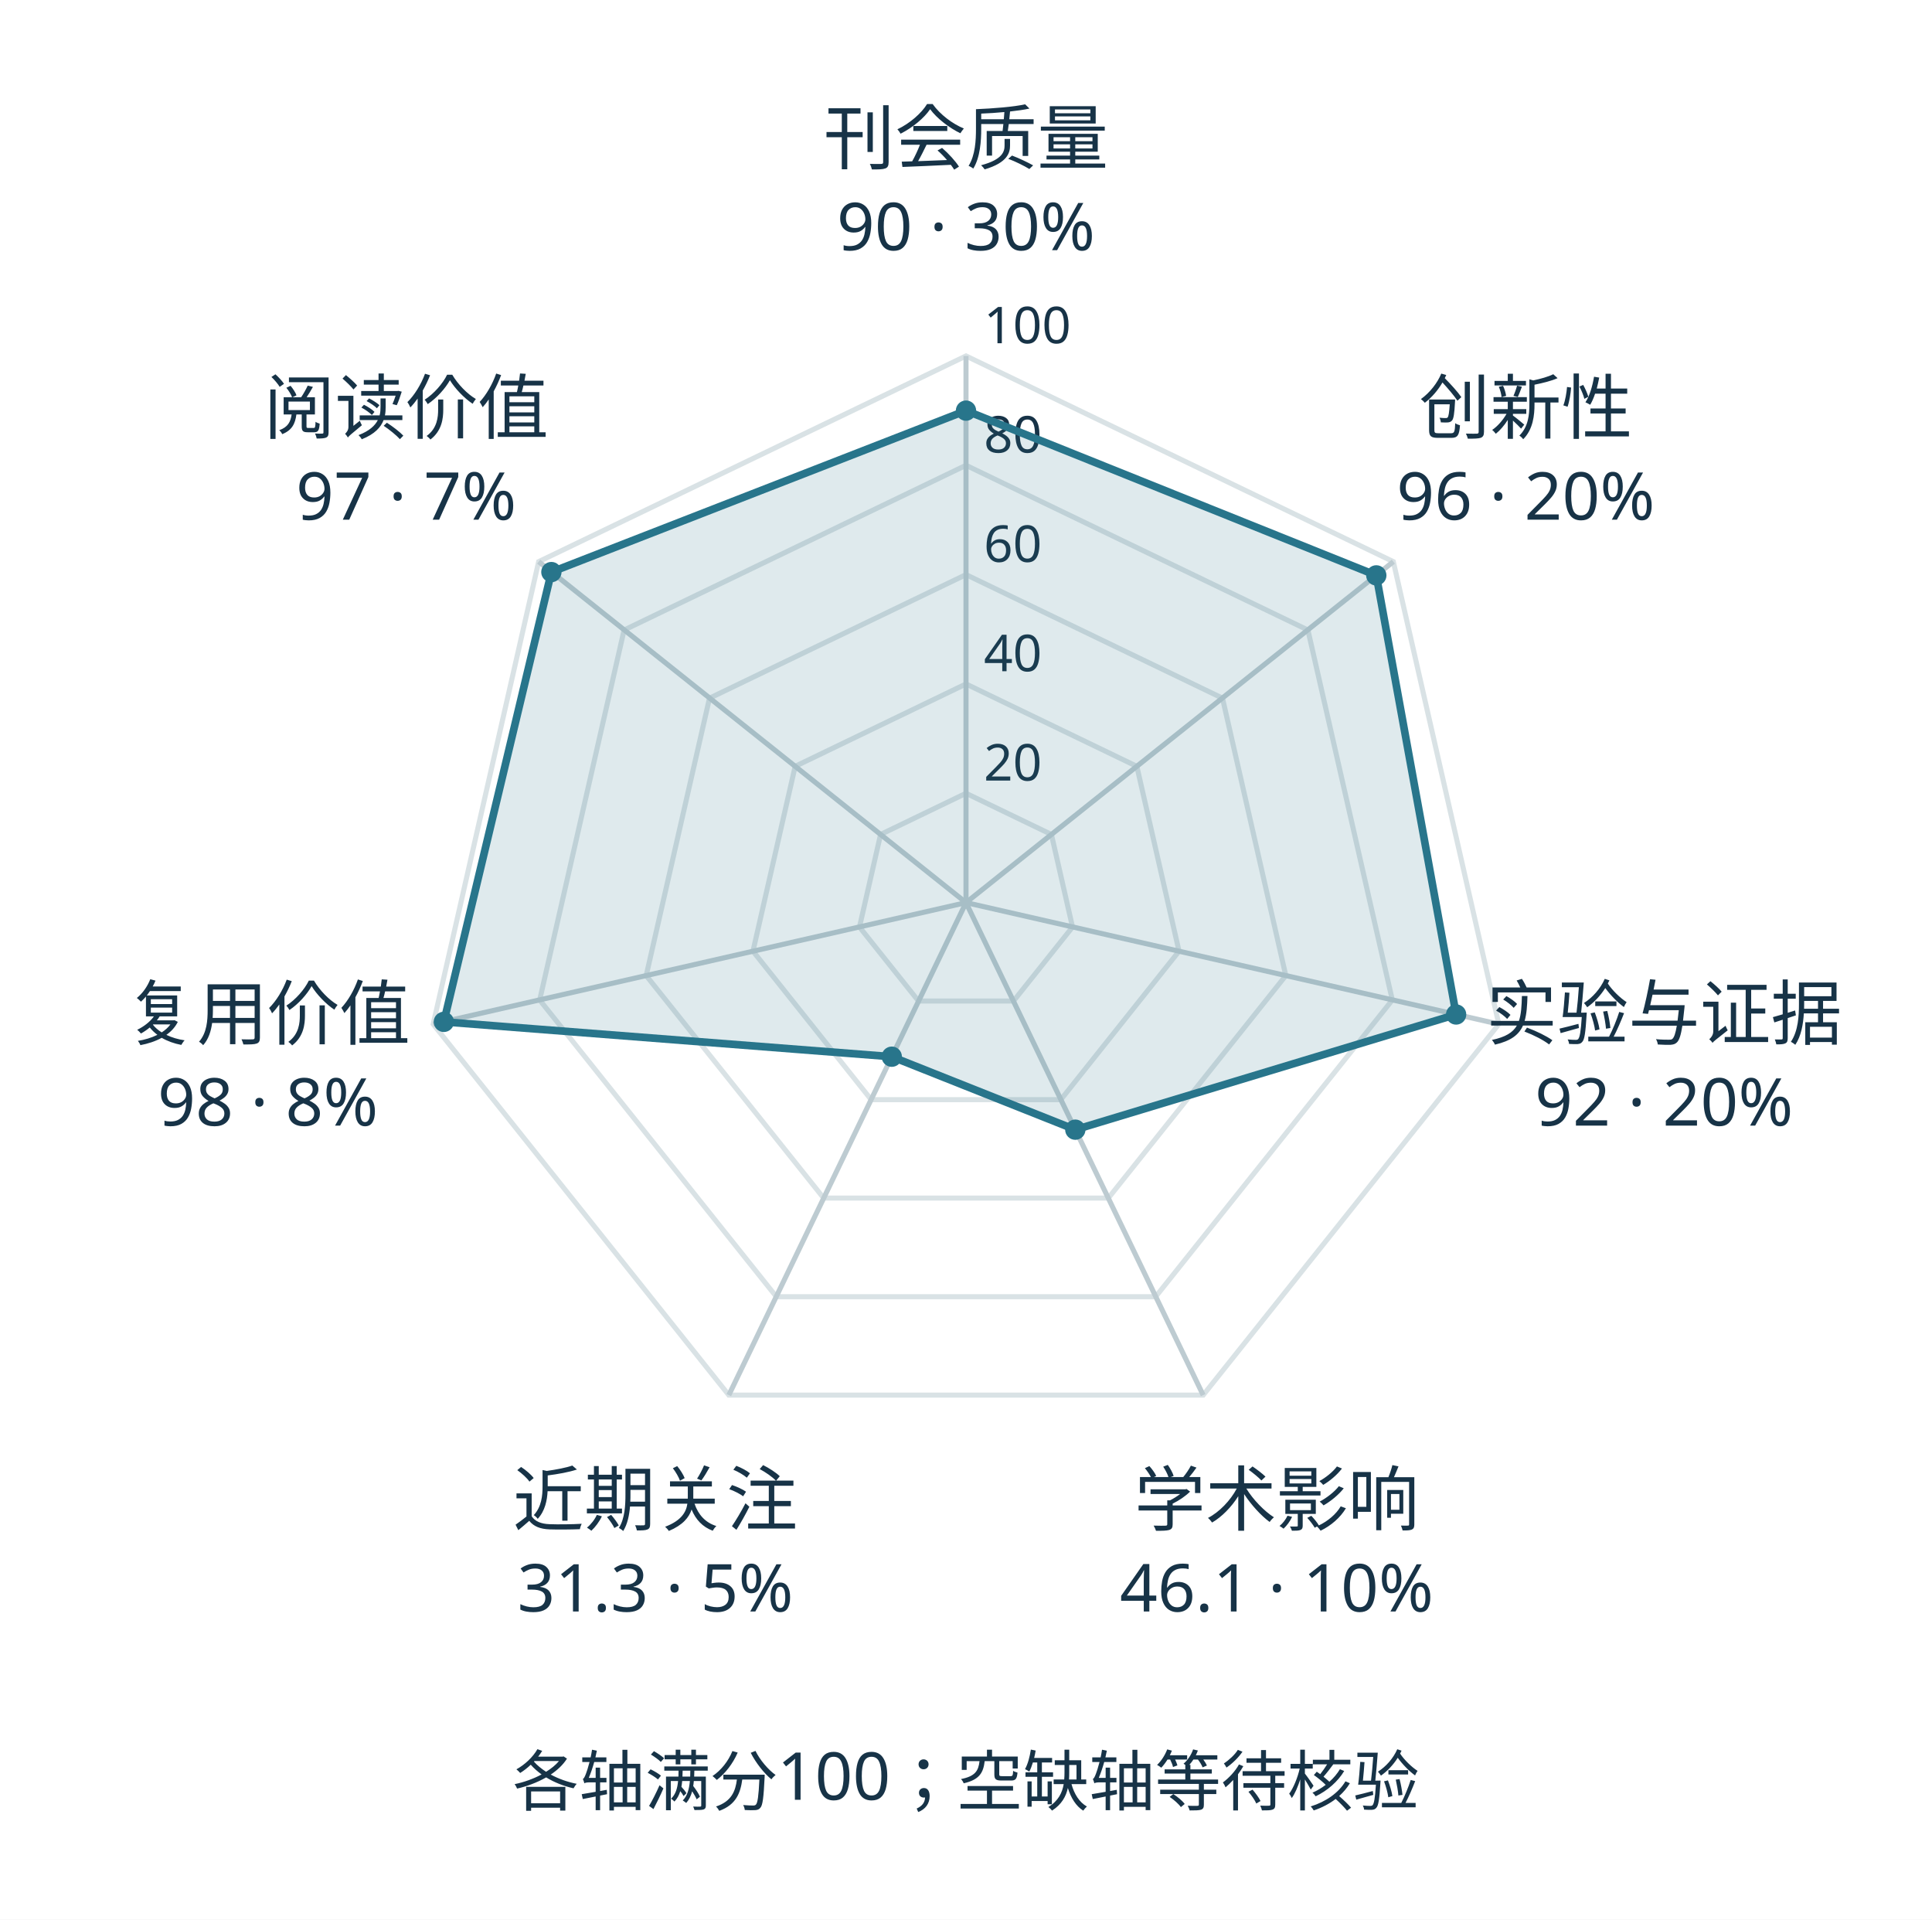
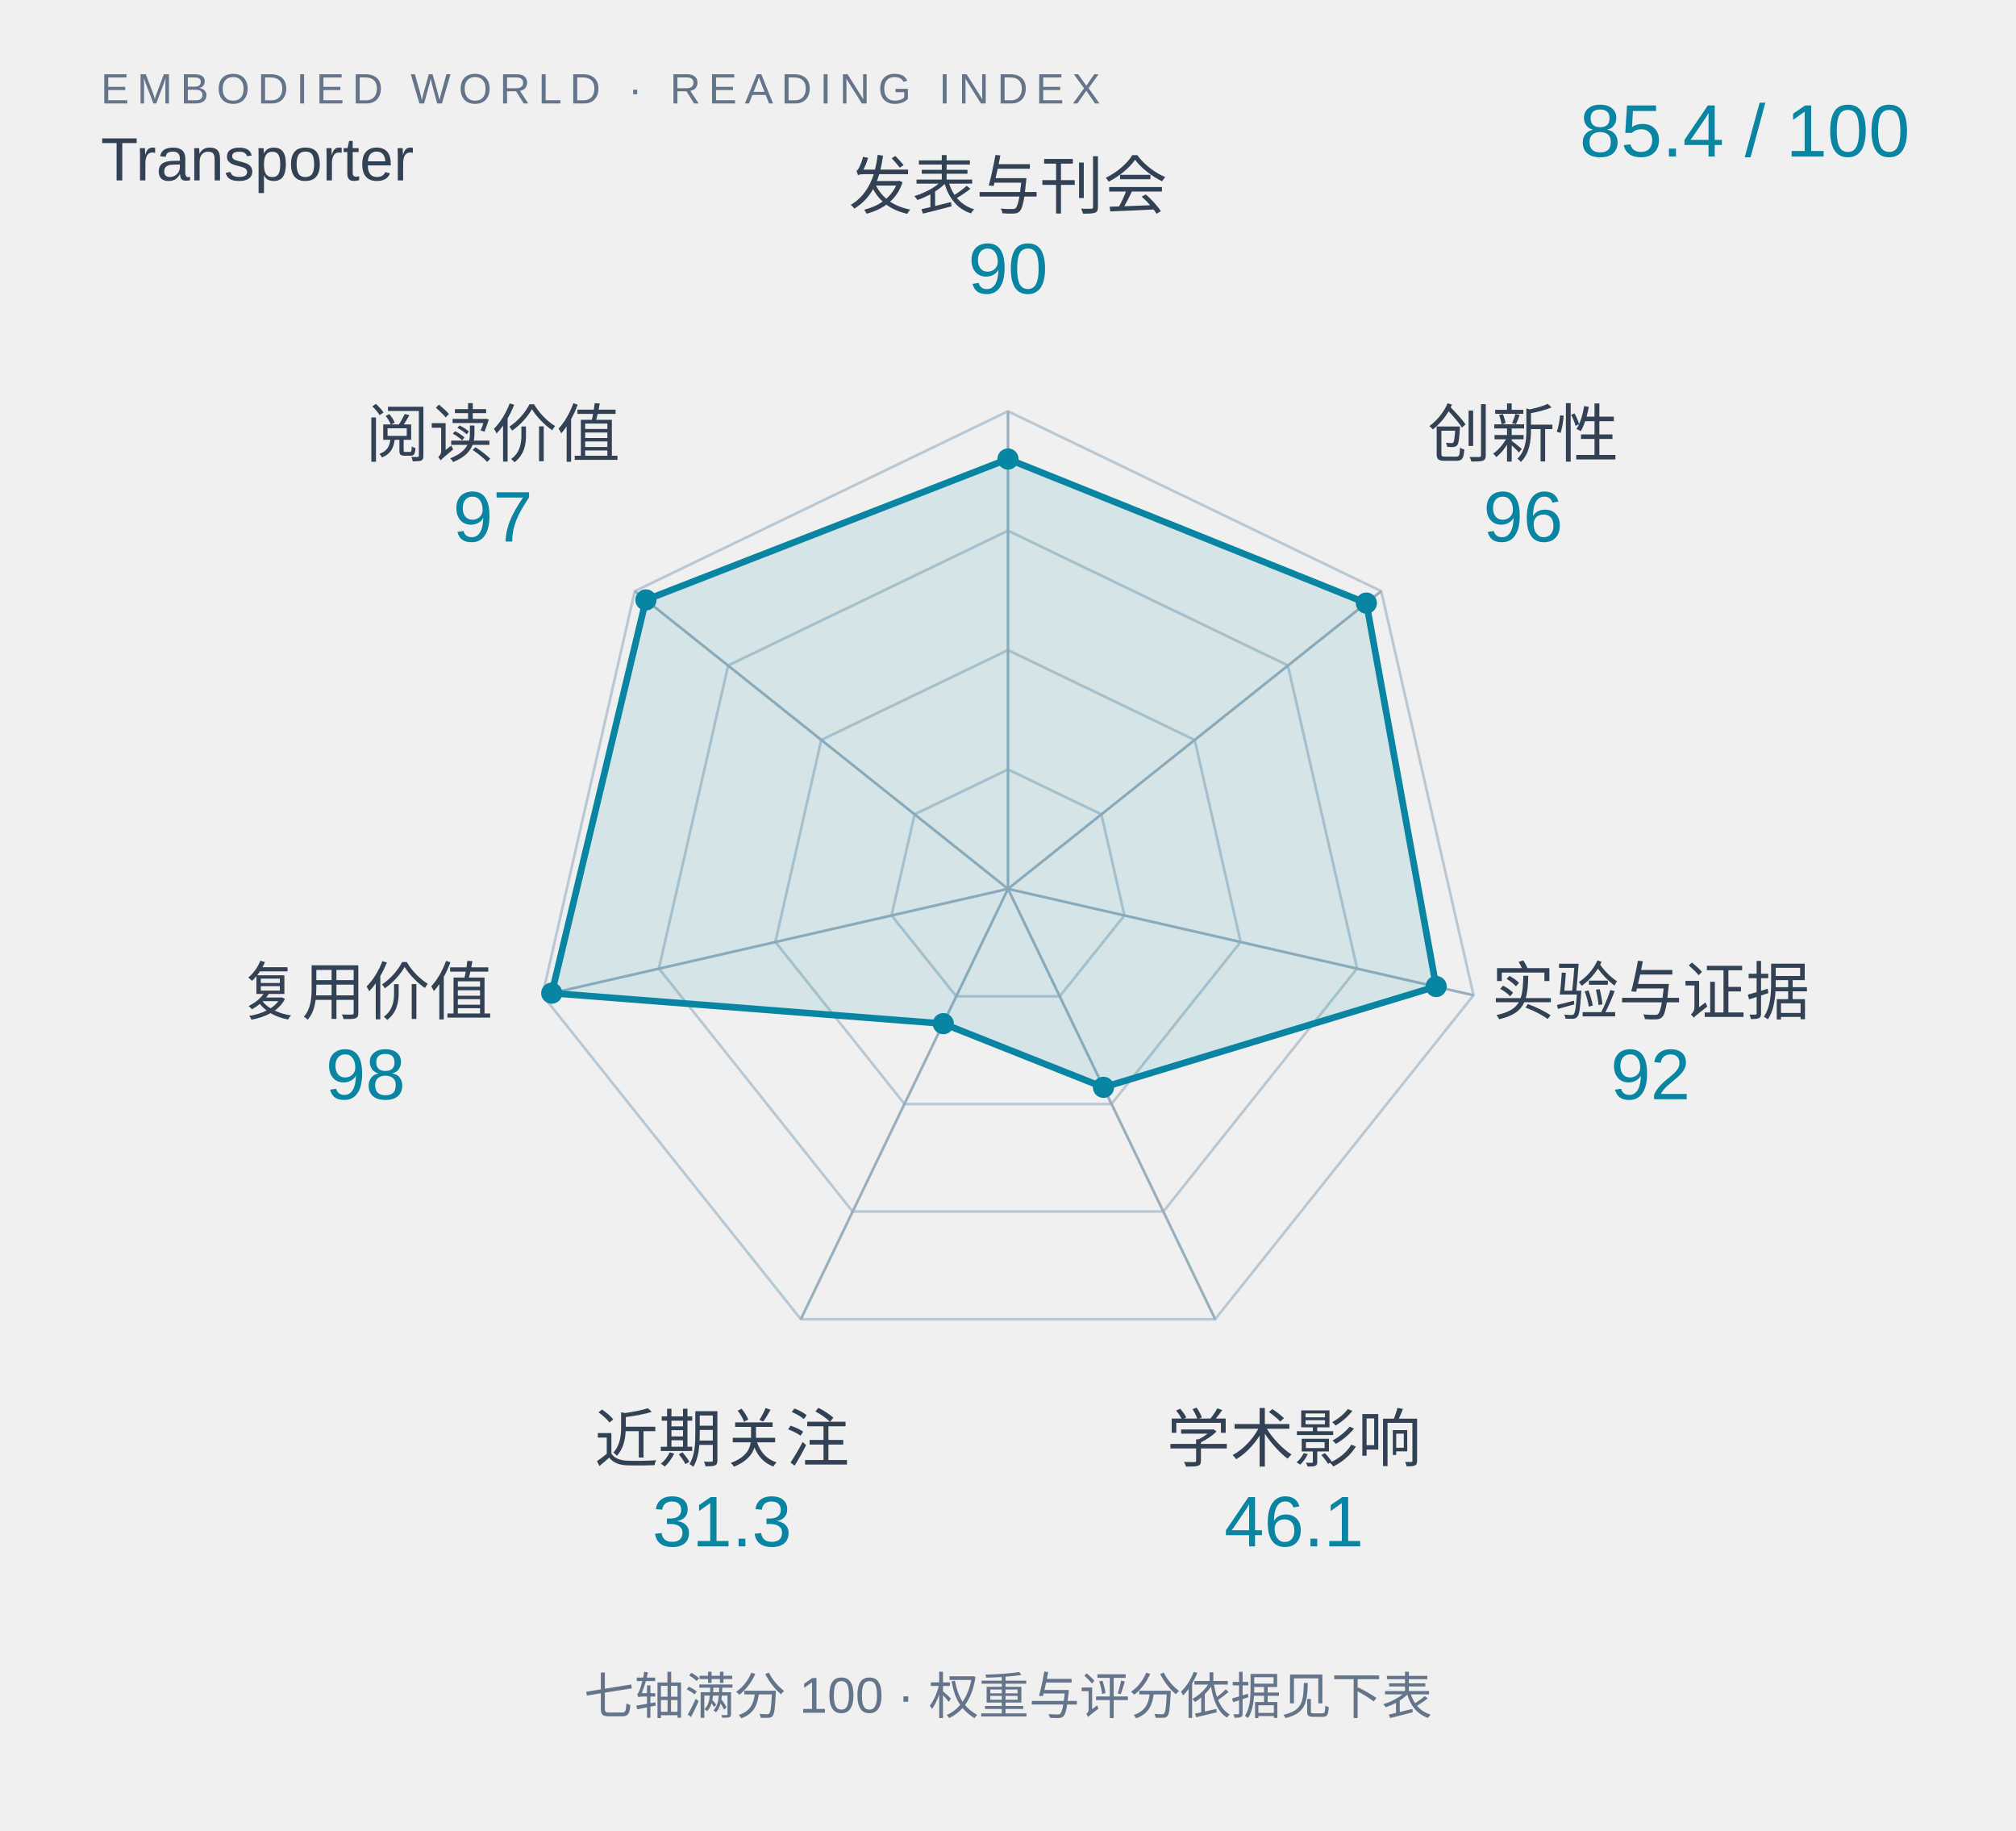
- <svg xmlns="http://www.w3.org/2000/svg" width="760" height="755" viewBox="0 0 760 755" role="img">
-   <rect width="760" height="755" fill="#fff" />
-   <g font-family="sans-serif" font-size="28" fill="#173347">
-     <polygon points="380.0,312.0 413.6,328.2 421.9,364.6 398.7,393.7 361.3,393.7 338.1,364.6 346.4,328.2" fill="none" stroke="#d9e2e5" stroke-width="2" />
-     <text x="387" y="307.0" font-size="20">20</text>
-     <polygon points="380.0,269.0 447.2,301.4 463.8,374.1 417.3,432.5 342.7,432.5 296.2,374.1 312.8,301.4" fill="none" stroke="#d9e2e5" stroke-width="2" />
-     <text x="387" y="264.0" font-size="20">40</text>
-     <polygon points="380.0,226.0 480.9,274.6 505.8,383.7 436.0,471.2 324.0,471.2 254.2,383.7 279.1,274.6" fill="none" stroke="#d9e2e5" stroke-width="2" />
-     <text x="387" y="221.0" font-size="20">60</text>
-     <polygon points="380.0,183.0 514.5,247.8 547.7,393.3 454.6,510.0 305.4,510.0 212.3,393.3 245.5,247.8" fill="none" stroke="#d9e2e5" stroke-width="2" />
-     <text x="387" y="178.0" font-size="20">80</text>
-     <polygon points="380.0,140.0 548.1,220.9 589.6,402.8 473.3,548.7 286.7,548.7 170.4,402.8 211.9,220.9" fill="none" stroke="#d9e2e5" stroke-width="2" />
-     <text x="387" y="135.0" font-size="20">100</text>
-     <line x1="380" y1="355" x2="380.0" y2="140.0" stroke="#bdcbd1" stroke-width="2" />
-     <text x="380.0" y="64.4" text-anchor="middle">刊会质量</text>
-     <text x="380.0" y="98.4" font-size="26" text-anchor="middle">90 · 30%</text>
-     <line x1="380" y1="355" x2="548.1" y2="220.9" stroke="#bdcbd1" stroke-width="2" />
-     <text x="600.2" y="170.4" text-anchor="middle">创新性</text>
-     <text x="600.2" y="204.4" font-size="26" text-anchor="middle">96 · 20%</text>
-     <line x1="380" y1="355" x2="589.6" y2="402.8" stroke="#bdcbd1" stroke-width="2" />
-     <text x="654.6" y="408.7" text-anchor="middle">实验与证据</text>
-     <text x="654.6" y="442.7" font-size="26" text-anchor="middle">92 · 20%</text>
-     <line x1="380" y1="355" x2="473.3" y2="548.7" stroke="#bdcbd1" stroke-width="2" />
-     <text x="502.2" y="599.8" text-anchor="middle">学术影响</text>
-     <text x="502.2" y="633.8" font-size="26" text-anchor="middle">46.1 · 10%</text>
-     <line x1="380" y1="355" x2="286.7" y2="548.7" stroke="#bdcbd1" stroke-width="2" />
-     <text x="257.8" y="599.8" text-anchor="middle">近期关注</text>
-     <text x="257.8" y="633.8" font-size="26" text-anchor="middle">31.3 · 5%</text>
-     <line x1="380" y1="355" x2="170.4" y2="402.8" stroke="#bdcbd1" stroke-width="2" />
-     <text x="105.4" y="408.7" text-anchor="middle">复用价值</text>
-     <text x="105.4" y="442.7" font-size="26" text-anchor="middle">98 · 8%</text>
-     <line x1="380" y1="355" x2="211.9" y2="220.9" stroke="#bdcbd1" stroke-width="2" />
-     <text x="159.8" y="170.4" text-anchor="middle">阅读价值</text>
-     <text x="159.8" y="204.4" font-size="26" text-anchor="middle">97 · 7%</text>
-     <polygon points="380.0,161.5 541.4,226.3 572.8,399.0 423.0,444.3 350.8,415.6 174.6,401.9 216.9,225.0" fill="#28758b" fill-opacity=".15" stroke="#28758b" stroke-width="3" />
-     <circle cx="380.0" cy="161.5" r="4" fill="#28758b" />
-     <circle cx="541.4" cy="226.3" r="4" fill="#28758b" />
-     <circle cx="572.8" cy="399.0" r="4" fill="#28758b" />
-     <circle cx="423.0" cy="444.3" r="4" fill="#28758b" />
-     <circle cx="350.8" cy="415.6" r="4" fill="#28758b" />
-     <circle cx="174.6" cy="401.9" r="4" fill="#28758b" />
-     <circle cx="216.9" cy="225.0" r="4" fill="#28758b" />
-     <text x="380" y="710" font-size="26" text-anchor="middle">各轴满分100；空缺轴等待核验</text>
+ <svg xmlns="http://www.w3.org/2000/svg" width="760" height="690" viewBox="0 0 760 690" role="img">
+   <g font-family="Arial, PingFang SC, sans-serif" fill="#334155">
+     <text x="38" y="39" font-size="16" letter-spacing="3" fill="#64748b">EMBODIED WORLD · READING INDEX</text>
+     <text x="38" y="68" font-size="23">Transporter</text>
+     <text x="720" y="59" font-size="28" text-anchor="end" fill="#0785a3">85.4 / 100</text>
+     <polygon points="380.0,290.0 415.2,306.9 423.9,345.0 399.5,375.5 360.5,375.5 336.1,345.0 344.8,306.9" fill="none" stroke="#b9c8d3" stroke-width="1" />
+     <polygon points="380.0,245.0 450.4,278.9 467.7,355.0 419.0,416.1 341.0,416.1 292.3,355.0 309.6,278.9" fill="none" stroke="#b9c8d3" stroke-width="1" />
+     <polygon points="380.0,200.0 485.5,250.8 511.6,365.0 438.6,456.6 321.4,456.6 248.4,365.0 274.5,250.8" fill="none" stroke="#b9c8d3" stroke-width="1" />
+     <polygon points="380.0,155.0 520.7,222.8 555.5,375.1 458.1,497.2 301.9,497.2 204.5,375.1 239.3,222.8" fill="none" stroke="#b9c8d3" stroke-width="1" />
+     <line x1="380" y1="335" x2="380.0" y2="155.0" stroke="#9aafbd" stroke-width="1" />
+     <line x1="380" y1="335" x2="520.7" y2="222.8" stroke="#9aafbd" stroke-width="1" />
+     <line x1="380" y1="335" x2="555.5" y2="375.1" stroke="#9aafbd" stroke-width="1" />
+     <line x1="380" y1="335" x2="458.1" y2="497.2" stroke="#9aafbd" stroke-width="1" />
+     <line x1="380" y1="335" x2="301.9" y2="497.2" stroke="#9aafbd" stroke-width="1" />
+     <line x1="380" y1="335" x2="204.5" y2="375.1" stroke="#9aafbd" stroke-width="1" />
+     <line x1="380" y1="335" x2="239.3" y2="222.8" stroke="#9aafbd" stroke-width="1" />
+     <polygon points="380.0,173.0 515.1,227.3 541.4,371.8 416.0,409.8 355.6,385.8 208.0,374.3 243.5,226.1" fill="#0785a3" fill-opacity=".12" stroke="#0785a3" stroke-width="2.5" stroke-linejoin="round" />
+     <text x="380.0" y="78.6" font-size="24" text-anchor="middle">发表与刊会</text>
+     <text x="380.0" y="110.6" font-size="27" fill="#0785a3" text-anchor="middle">90</text>
+     <circle cx="380.0" cy="173.0" r="4" fill="#0785a3" />
+     <text x="574.2" y="172.1" font-size="24" text-anchor="middle">创新性</text>
+     <text x="574.2" y="204.1" font-size="27" fill="#0785a3" text-anchor="middle">96</text>
+     <circle cx="515.1" cy="227.3" r="4" fill="#0785a3" />
+     <text x="622.2" y="382.3" font-size="24" text-anchor="middle">实验与证据</text>
+     <text x="622.2" y="414.3" font-size="27" fill="#0785a3" text-anchor="middle">92</text>
+     <circle cx="541.4" cy="371.8" r="4" fill="#0785a3" />
+     <text x="487.8" y="550.8" font-size="24" text-anchor="middle">学术影响</text>
+     <text x="487.8" y="582.8" font-size="27" fill="#0785a3" text-anchor="middle">46.1</text>
+     <circle cx="416.0" cy="409.8" r="4" fill="#0785a3" />
+     <text x="272.2" y="550.8" font-size="24" text-anchor="middle">近期关注</text>
+     <text x="272.2" y="582.8" font-size="27" fill="#0785a3" text-anchor="middle">31.3</text>
+     <circle cx="355.6" cy="385.8" r="4" fill="#0785a3" />
+     <text x="137.8" y="382.3" font-size="24" text-anchor="middle">复用价值</text>
+     <text x="137.8" y="414.3" font-size="27" fill="#0785a3" text-anchor="middle">98</text>
+     <circle cx="208.0" cy="374.3" r="4" fill="#0785a3" />
+     <text x="185.8" y="172.1" font-size="24" text-anchor="middle">阅读价值</text>
+     <text x="185.8" y="204.1" font-size="27" fill="#0785a3" text-anchor="middle">97</text>
+     <circle cx="243.5" cy="226.1" r="4" fill="#0785a3" />
+     <text x="380" y="646" font-size="19" text-anchor="middle" fill="#64748b">七轴满分 100 · 权重与评分依据见下表</text>
  </g>
</svg>
